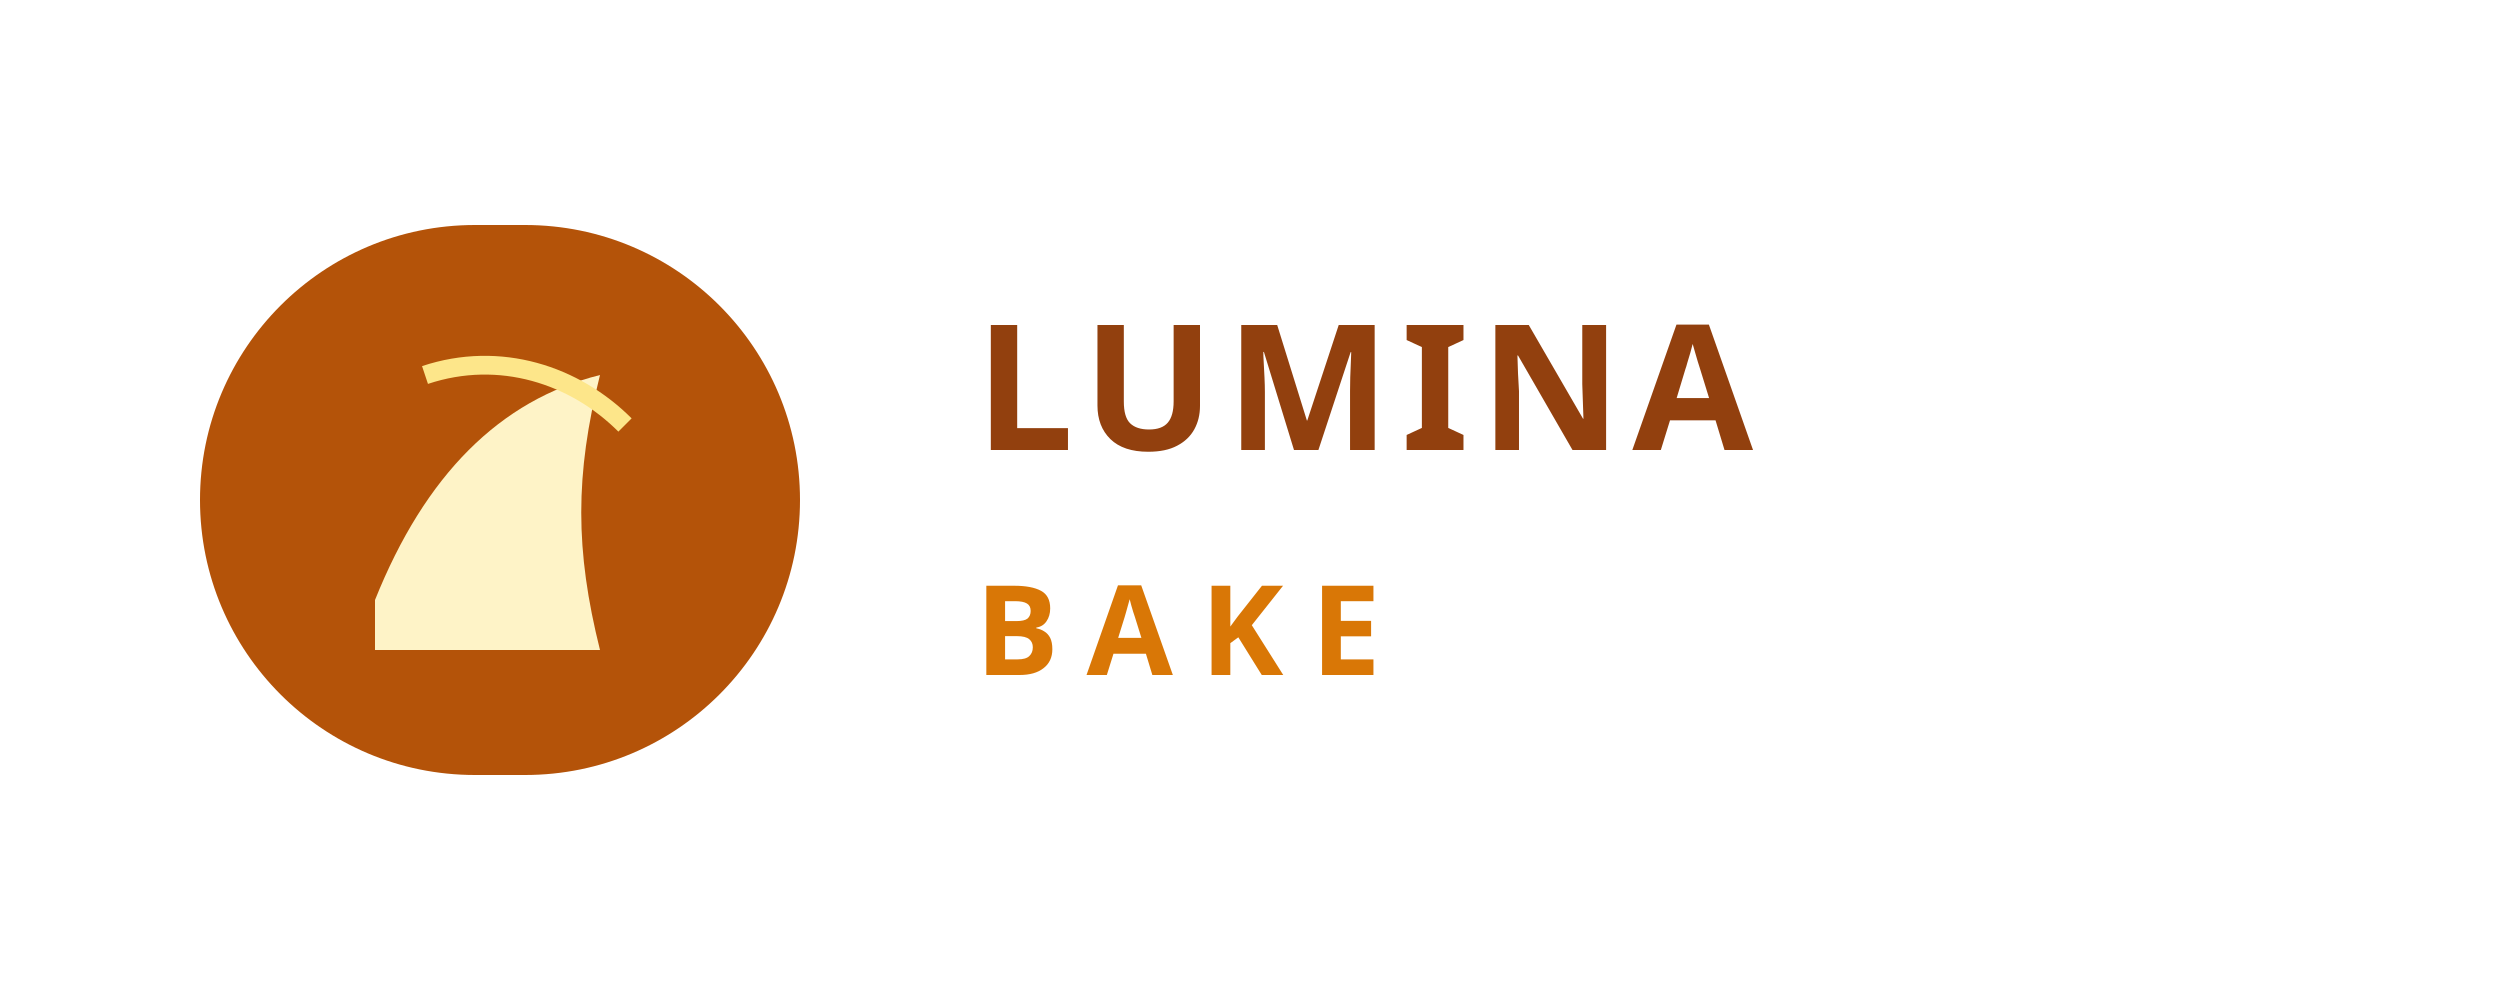
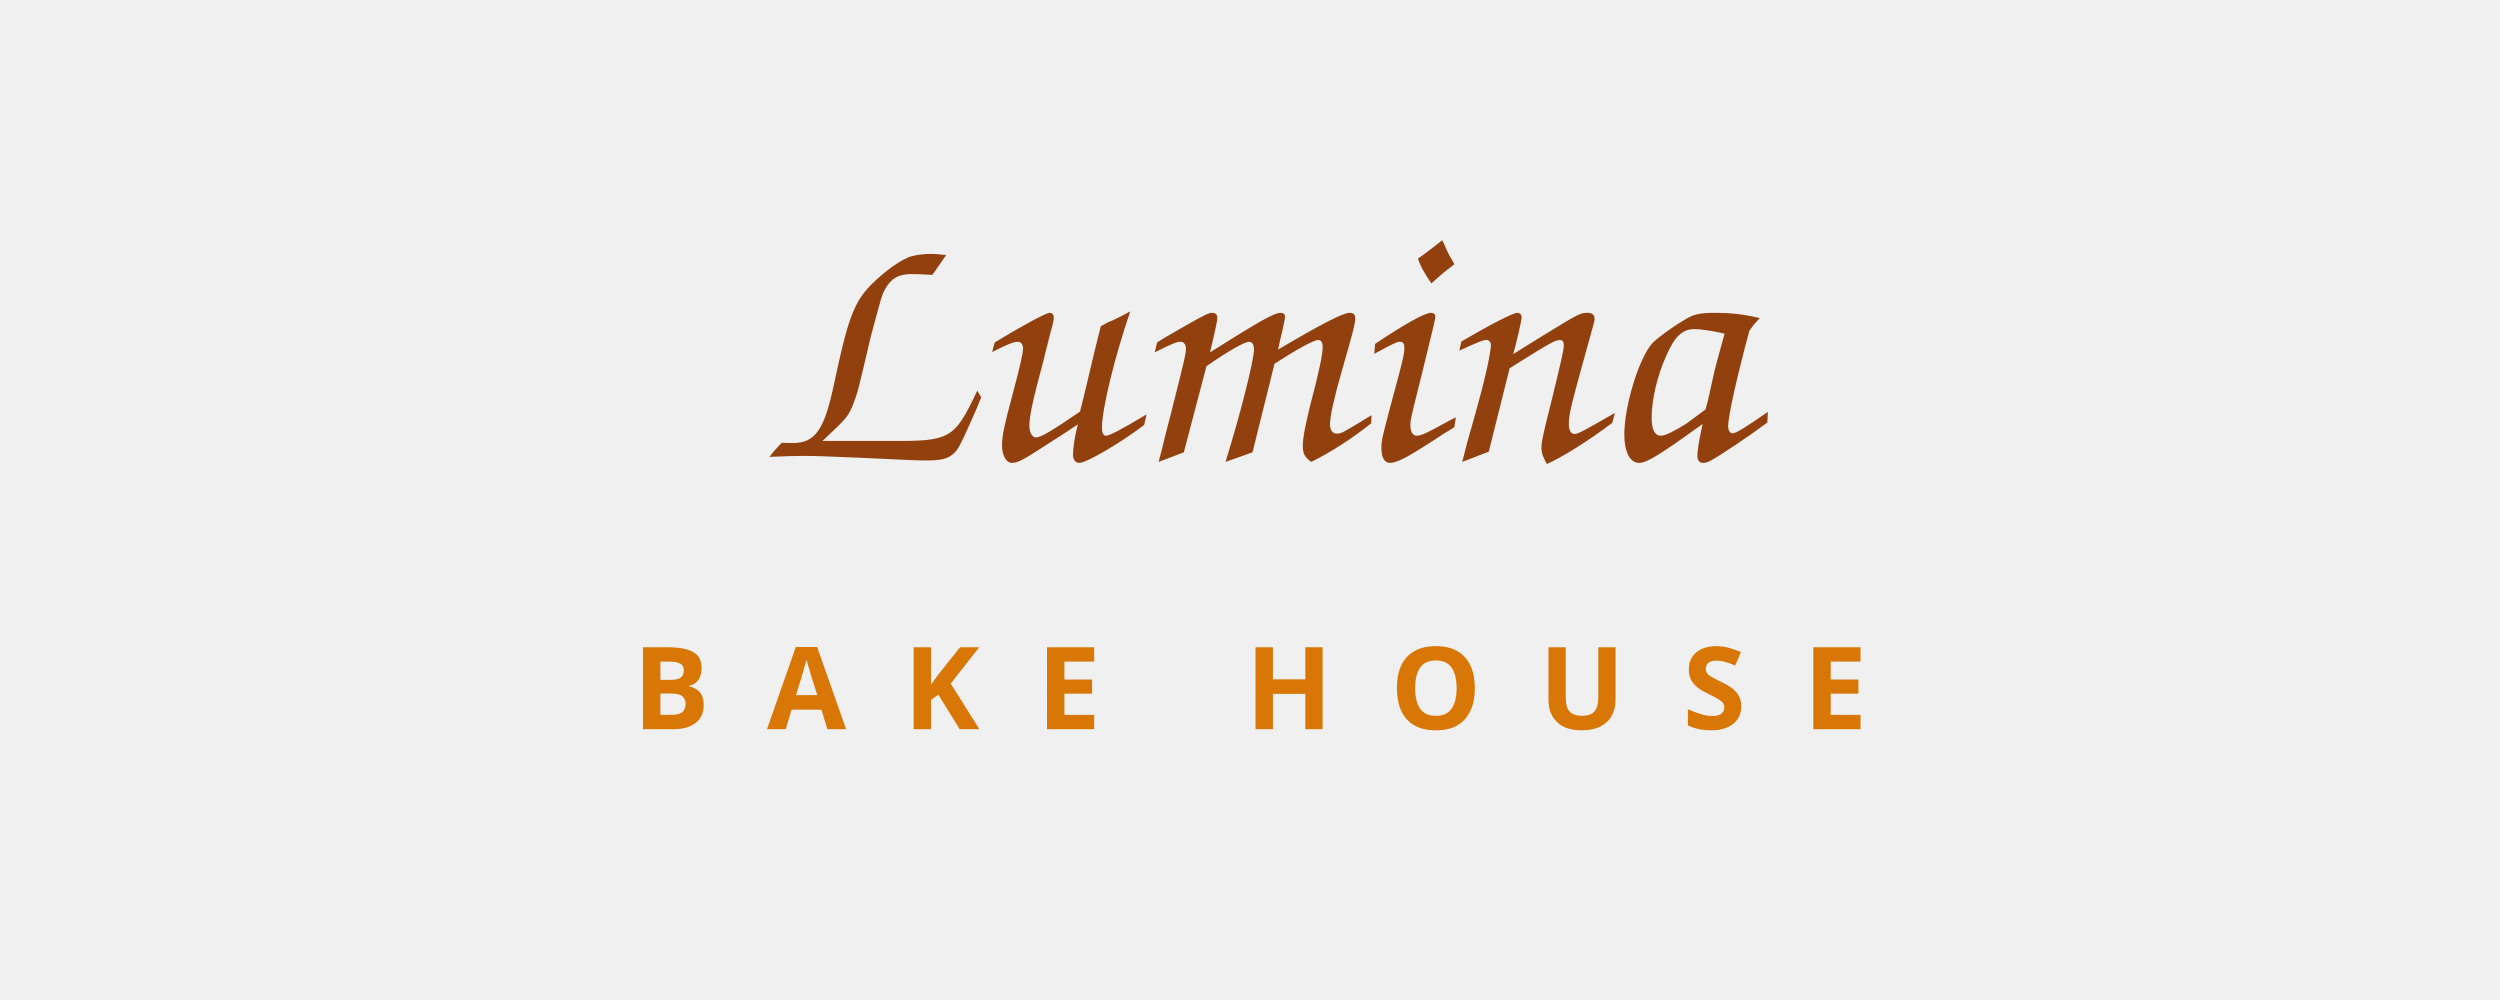
- <svg xmlns="http://www.w3.org/2000/svg" viewBox="0 0 200 80" role="img" aria-label="LUMINA BAKE">
-   <rect width="200" height="80" fill="#fff" />
-   <rect x="16" y="18" width="48" height="44" rx="22" fill="#B45309" />
-   <path d="M30 48c4-10 10-16 18-18-2 8-2 14 0 22H30z" fill="#FEF3C7" />
-   <path d="M34 30c6-2 12 0 16 4" stroke="#FDE68A" stroke-width="1.5" fill="none" />
-   <text x="78" y="36" font-family="'Hiragino Sans','Noto Sans JP',sans-serif" font-size="14" font-weight="800" letter-spacing="0.06em" fill="#92400E">LUMINA</text>
-   <text x="78" y="54" font-family="'Hiragino Sans','Noto Sans JP',sans-serif" font-size="10" font-weight="700" letter-spacing="0.22em" fill="#D97706">BAKE</text>
+ <svg xmlns="http://www.w3.org/2000/svg" viewBox="0 0 240 96" role="img" aria-label="LUMINA BAKE">
+   <text x="120" y="44" text-anchor="middle" font-family="'Snell Roundhand', 'Apple Chancery', 'Brush Script MT', cursive" font-size="34" font-weight="500" fill="#92400E">Lumina</text>
+   <text x="120" y="70" text-anchor="middle" font-family="'Avenir Next Condensed', 'Avenir Next', sans-serif" font-size="11" font-weight="600" letter-spacing="0.5em" fill="#D97706">BAKE HOUSE</text>
</svg>
